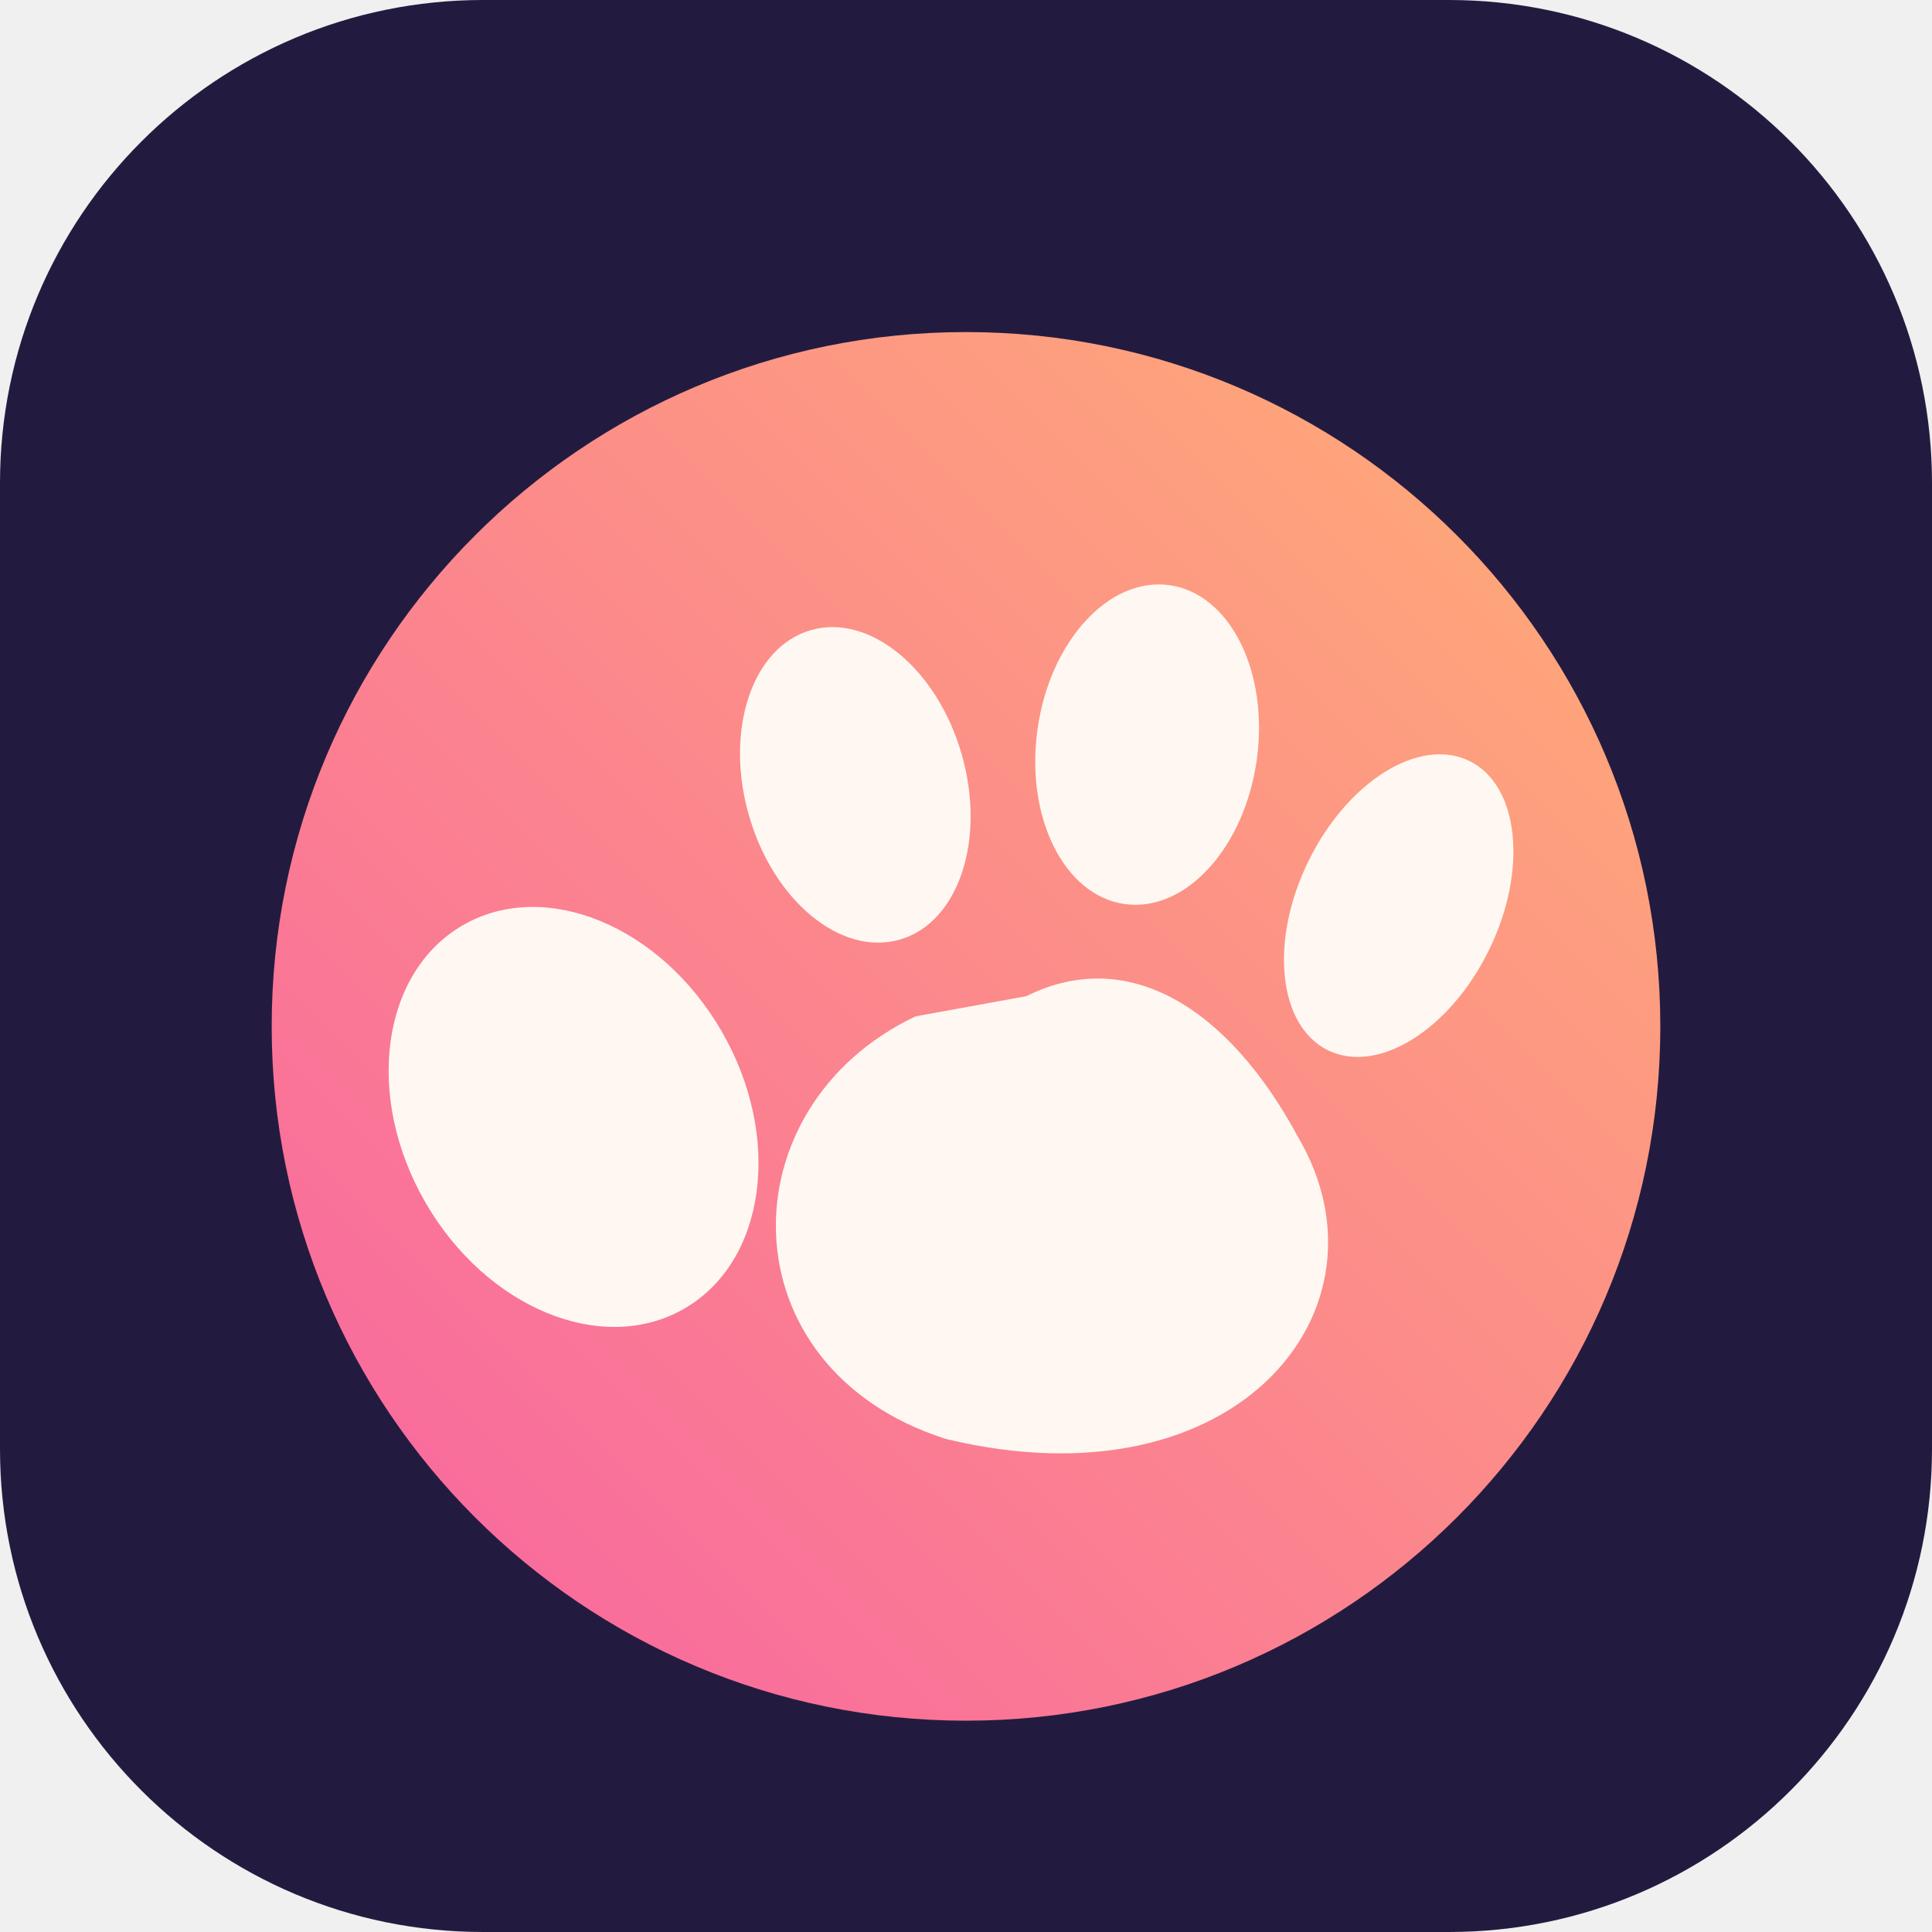
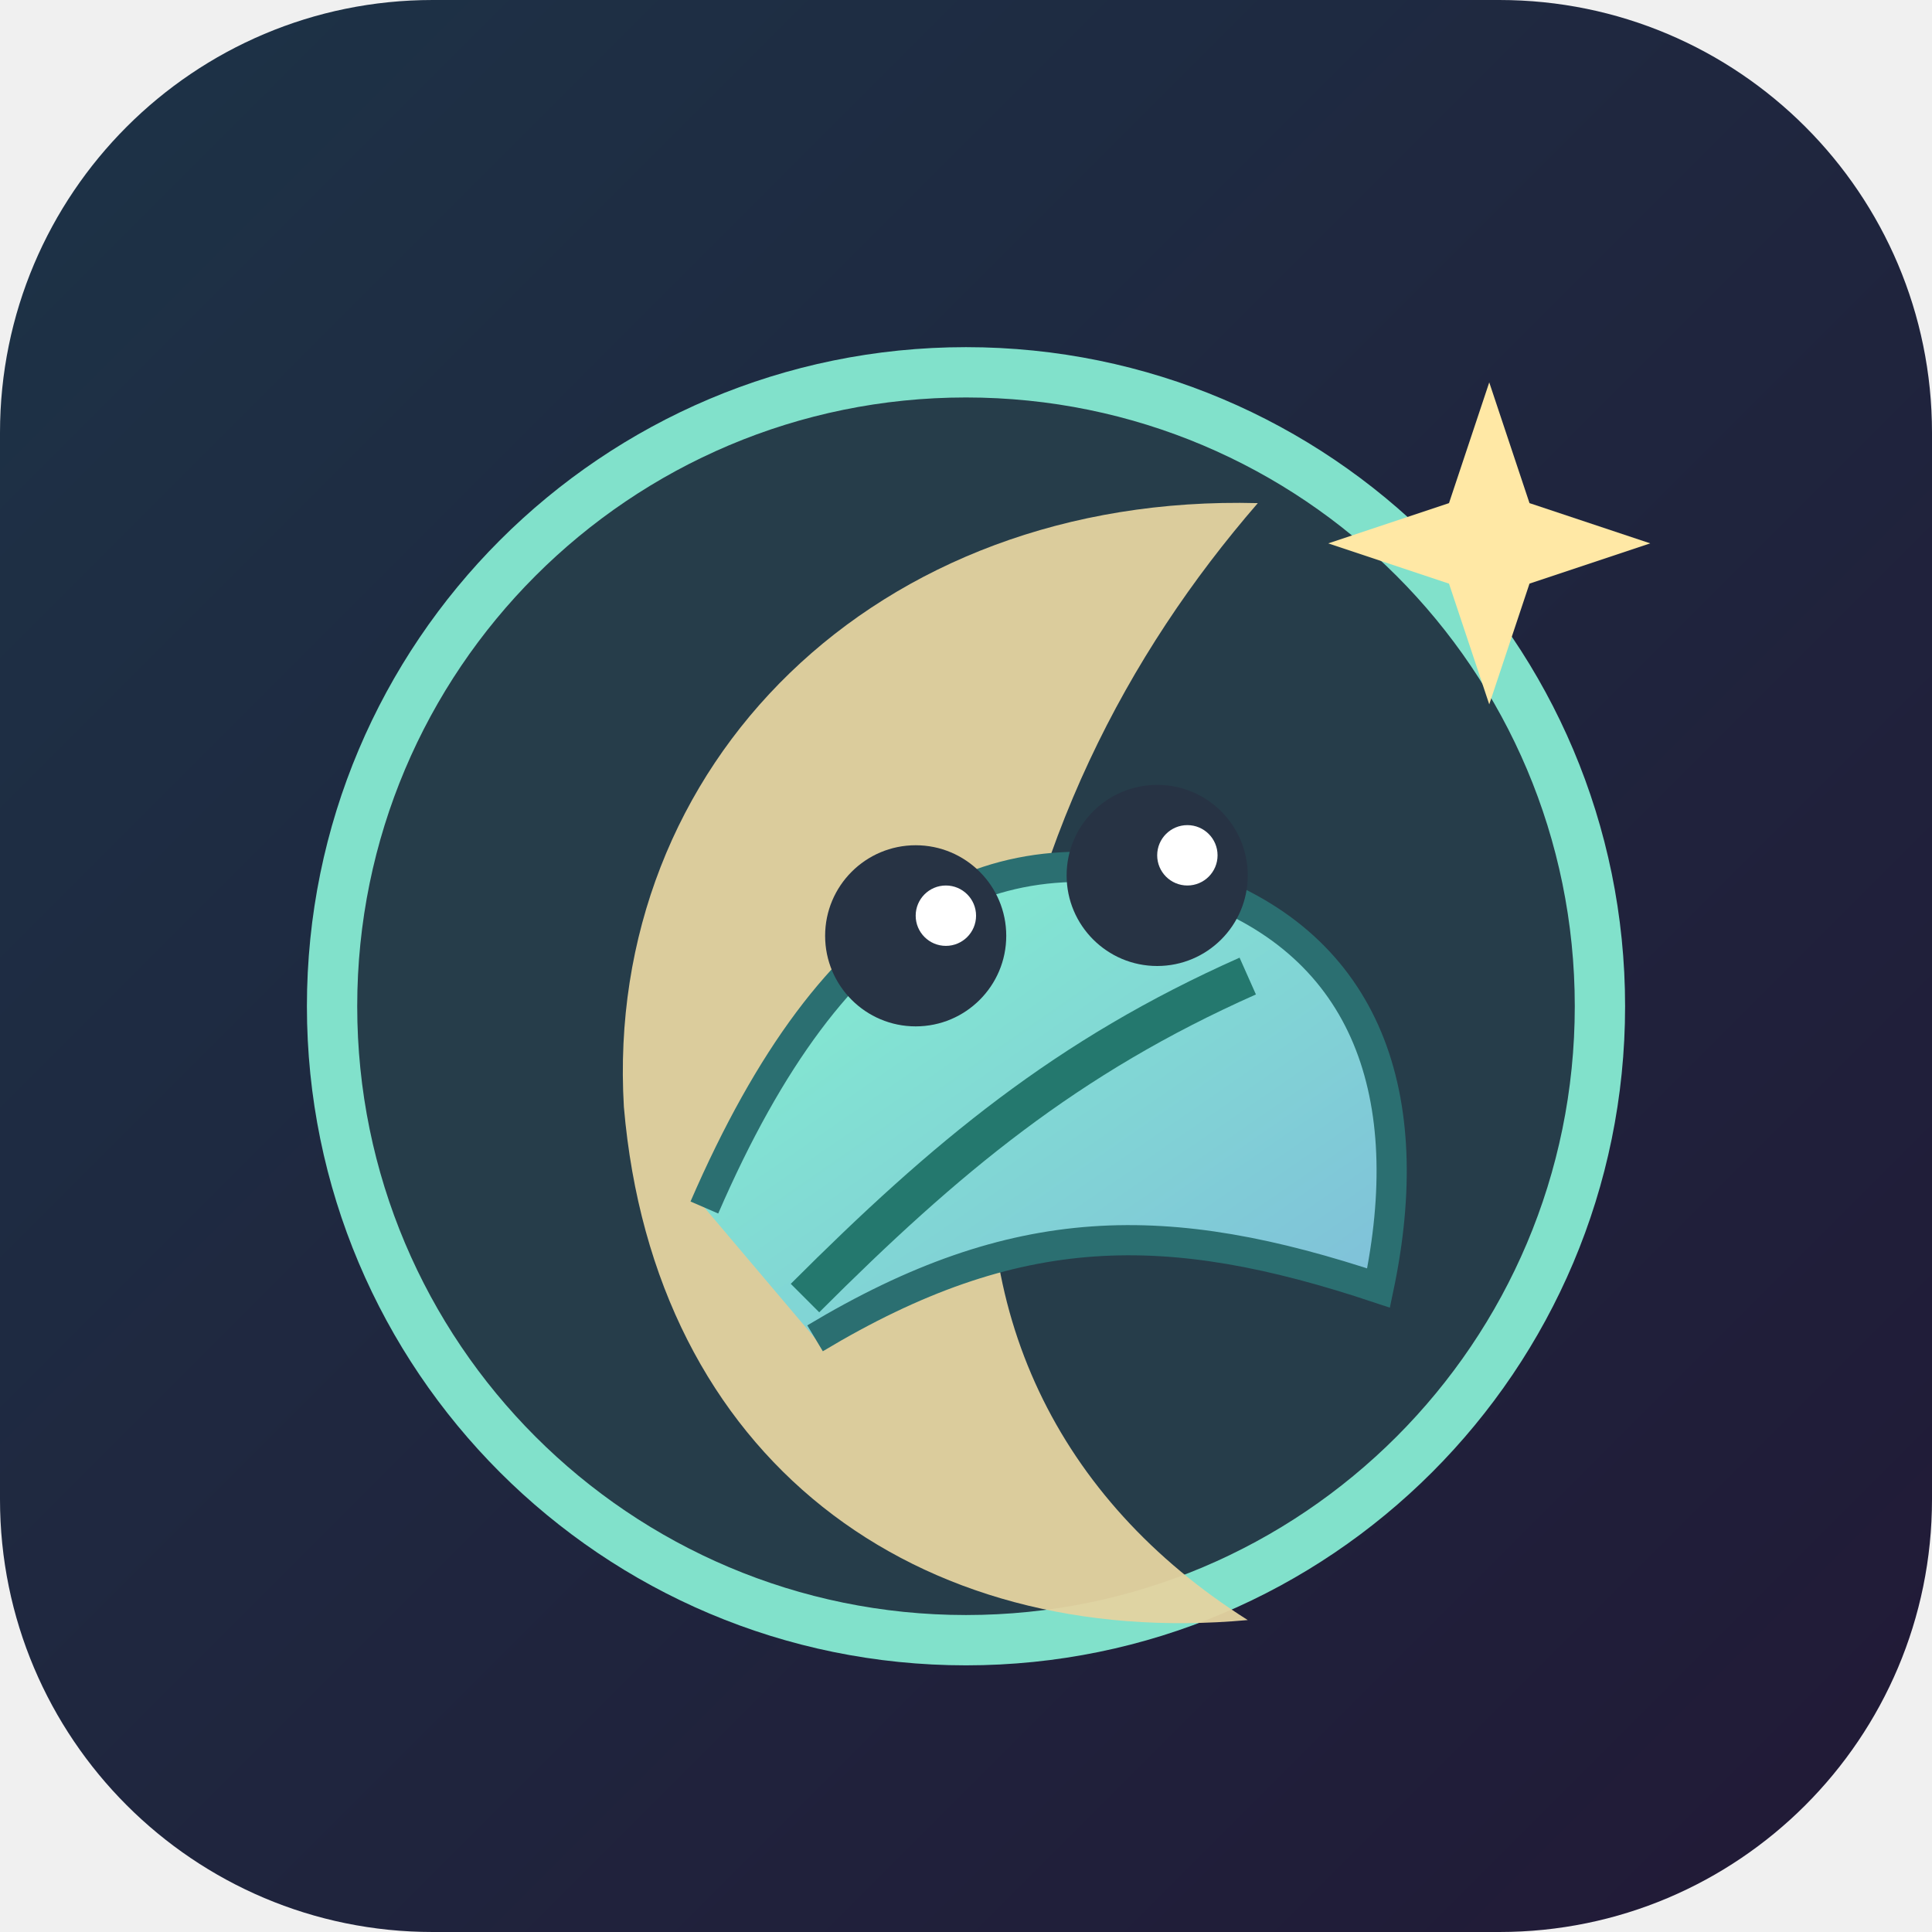
<svg xmlns="http://www.w3.org/2000/svg" viewBox="0 0 192 192">
  <defs>
-     <linearGradient id="g" x1="0" x2="1" y1="1" y2="0">
-       <stop stop-color="#f861a3" />
-       <stop offset="1" stop-color="#ffb074" />
+     <linearGradient id="night" x1="0" x2="1" y1="0" y2="1">
+       <stop stop-color="#1d3347" />
+       <stop offset="1" stop-color="#211936" />
+     </linearGradient>
+     <linearGradient id="mint" x1="0" x2="1" y1="0" y2="1">
+       <stop stop-color="#84f2cf" />
+       <stop offset="1" stop-color="#7fbdda" />
    </linearGradient>
  </defs>
-   <rect width="192" height="192" rx="48" fill="#231b3f" />
-   <circle cx="96" cy="102" r="69" fill="url(#g)" />
-   <g fill="#fff8f2">
-     <ellipse cx="57" cy="111" rx="17" ry="22" transform="rotate(-30 57 111)" />
-     <ellipse cx="85" cy="78" rx="11" ry="16" transform="rotate(-16 85 78)" />
-     <ellipse cx="114" cy="74" rx="11" ry="16" transform="rotate(8 114 74)" />
-     <ellipse cx="139" cy="90" rx="10" ry="16" transform="rotate(26 139 90)" />
-     <path d="M91 101C72 110 72 136 94 143c29 7 45-13 35-30-7-13-17-19-27-14z" />
-   </g>
+   <rect width="192" height="192" rx="43" fill="url(#night)" />
+   <circle cx="96" cy="100" r="63" fill="#263d4a" stroke="#81e1cb" stroke-width="5" />
+   <path d="M125 50c-38-1-65 26-63 60 3 35 29 54 62 51-19-12-28-31-25-53 3-24 13-43 26-58Z" fill="#e4d3a1" opacity=".95" />
+   <path d="M70 120c13-30 29-38 49-32 17 6 22 21 18 40-21-7-36-7-56 5" fill="url(#mint)" stroke="#2b6f71" stroke-width="3" />
+   <path d="M80 129c14-14 26-24 44-32" stroke="#24786e" stroke-width="4" fill="none" />
+   <circle cx="91" cy="93" r="9" fill="#273344" />
+   <circle cx="115" cy="87" r="9" fill="#273344" />
+   <circle cx="94" cy="91" r="3" fill="white" />
+   <circle cx="118" cy="85" r="3" fill="white" />
+   <path d="m148 38 4 12 12 4-12 4-4 12-4-12-12-4 12-4Z" fill="#ffe8a5" />
</svg>
